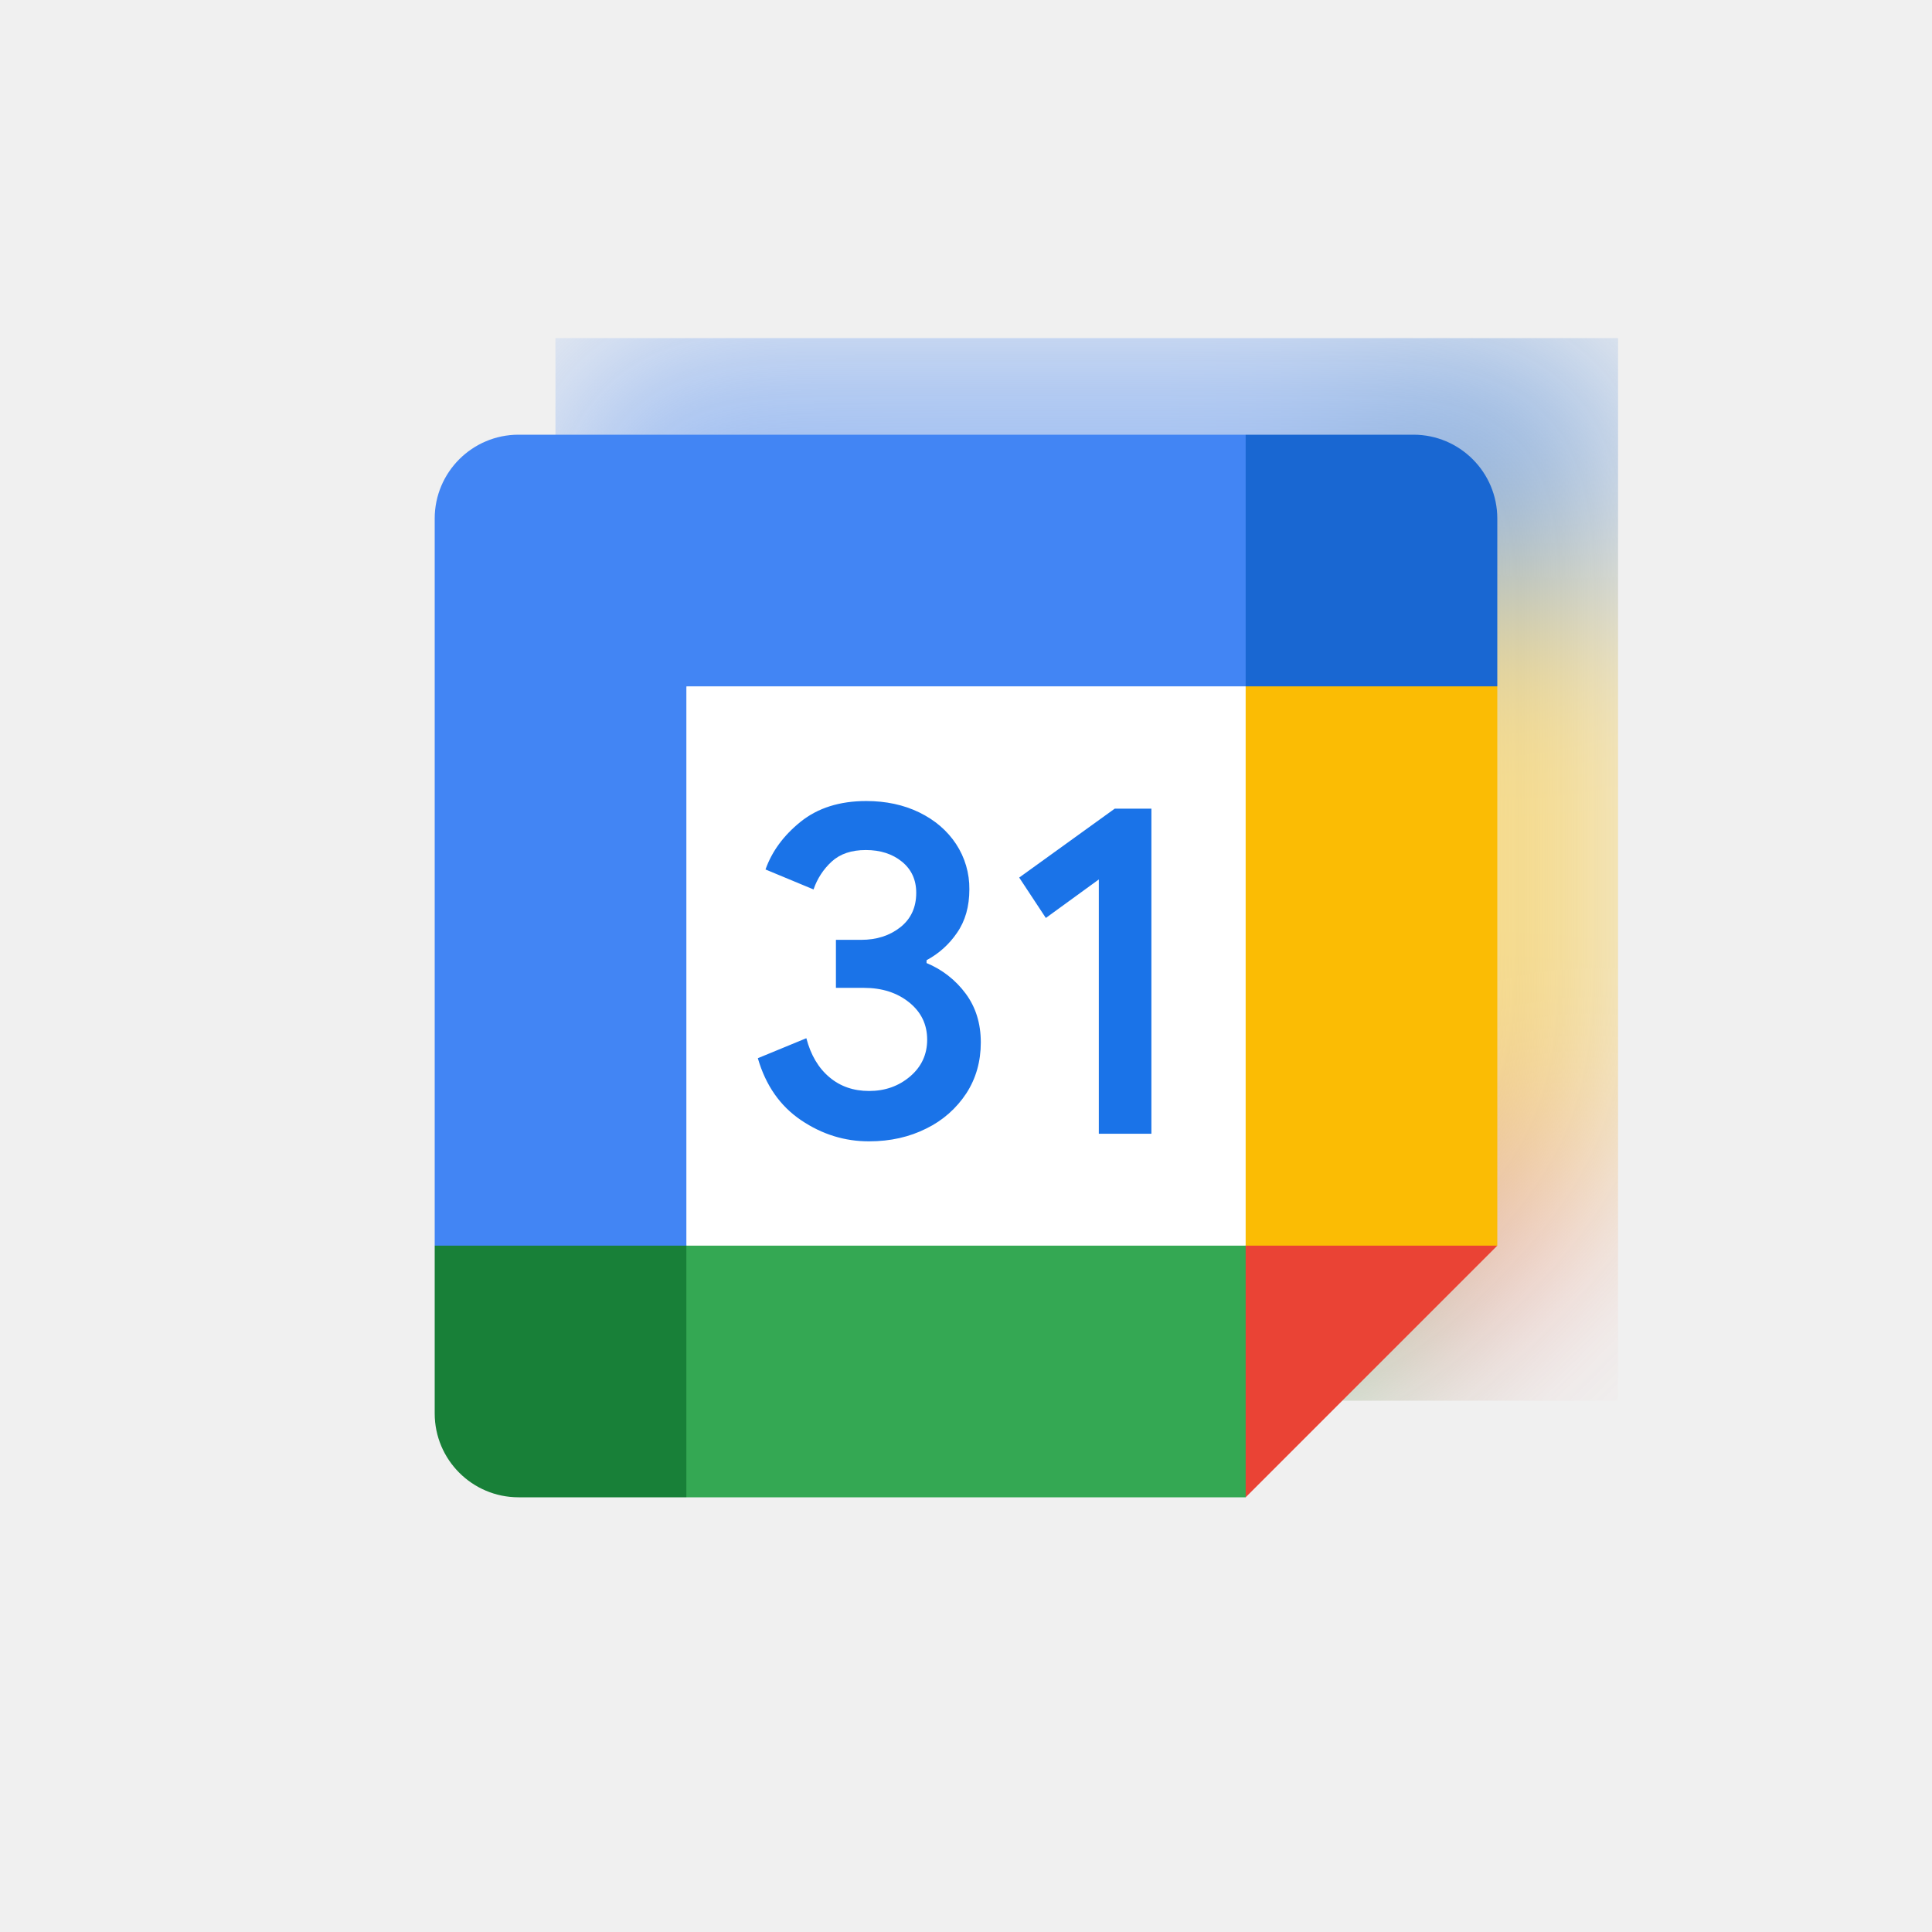
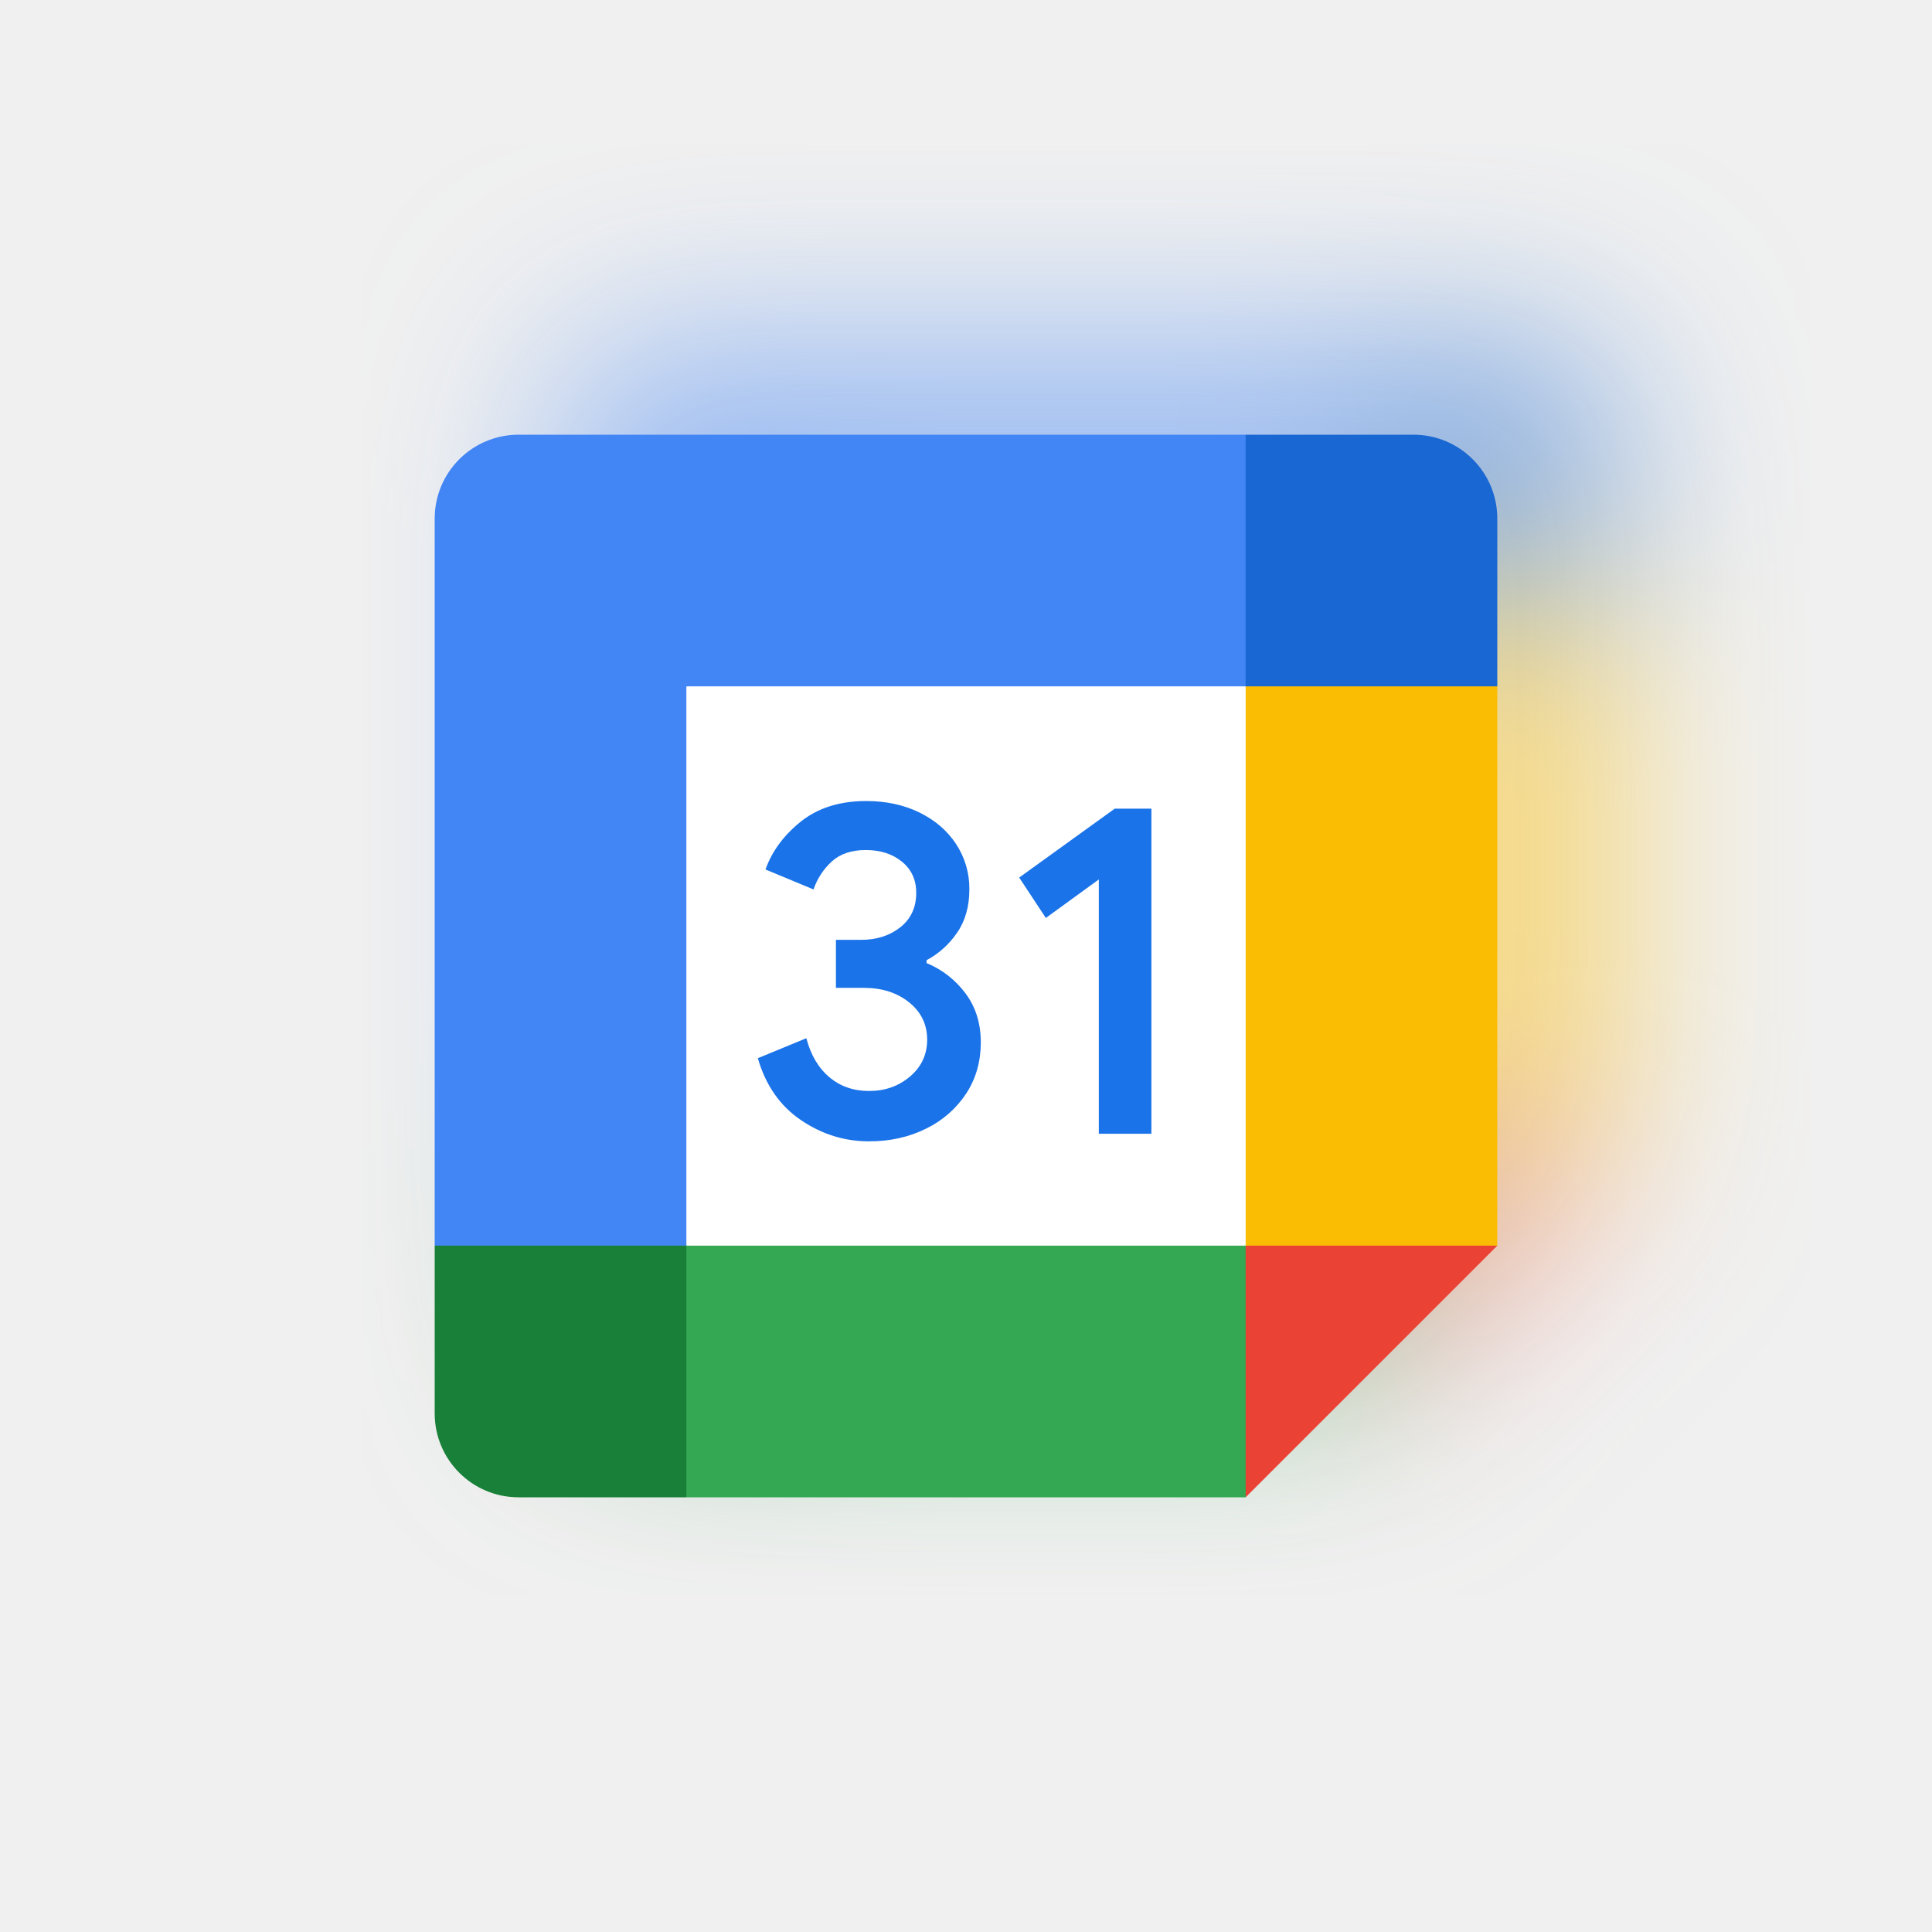
<svg xmlns="http://www.w3.org/2000/svg" width="80" height="80" fill="none" viewBox="0 0 80 80">
-   <g clip-path="url(#a)" filter="url(#b)" opacity=".5">
+   <g filter="url(#a)" opacity=".5">
    <path fill="#fff" d="m56.579 24.421-10.421-1.158-12.737 1.158L32.263 36l1.158 11.579L45 49.026l11.579-1.447 1.157-11.868-1.157-11.29Z" />
    <path fill="#1A73E8" d="M38.172 42.386c-.866-.585-1.465-1.439-1.792-2.568l2.009-.828c.182.695.5 1.233.955 1.615.452.383 1.002.57 1.644.57.658 0 1.222-.199 1.694-.599.471-.4.71-.909.71-1.525 0-.631-.25-1.147-.748-1.546-.498-.4-1.123-.6-1.87-.6h-1.16v-1.988h1.041c.643 0 1.184-.173 1.624-.52.44-.348.66-.823.66-1.428 0-.538-.197-.967-.59-1.288-.394-.321-.892-.483-1.497-.483-.59 0-1.06.156-1.407.472a2.767 2.767 0 0 0-.758 1.16l-1.989-.827c.264-.747.747-1.407 1.456-1.978.71-.57 1.616-.856 2.716-.856.813 0 1.545.156 2.194.471.648.316 1.158.753 1.525 1.309a3.34 3.34 0 0 1 .55 1.878c0 .71-.17 1.309-.512 1.8a3.531 3.531 0 0 1-1.26 1.133v.118a3.823 3.823 0 0 1 1.616 1.26c.42.564.63 1.239.63 2.026 0 .787-.199 1.49-.598 2.107a4.15 4.15 0 0 1-1.653 1.456c-.704.354-1.494.533-2.37.533-1.017.003-1.955-.29-2.82-.874Zm12.328-9.97-2.194 1.595-1.103-1.673 3.957-2.854h1.517v13.463H50.5v-10.53Z" />
    <path fill="#EA4335" d="M56.58 58 67 47.58l-5.21-2.317-5.21 2.316-2.316 5.21L56.579 58Z" />
    <path fill="#34A853" d="M31.105 52.79 33.422 58H56.58V47.579H33.421l-2.316 5.21Z" />
    <path fill="#4285F4" d="M26.474 14A3.473 3.473 0 0 0 23 17.474v30.105l5.21 2.316 5.211-2.316V24.42h23.158l2.316-5.21L56.578 14H26.474Z" />
    <path fill="#188038" d="M23 47.579v6.947A3.473 3.473 0 0 0 26.474 58h6.947V47.579H23Z" />
    <path fill="#FBBC04" d="M56.58 24.42v23.16H67V24.42l-5.21-2.316-5.21 2.316Z" />
    <path fill="#1967D2" d="M67 24.421v-6.947A3.473 3.473 0 0 0 63.526 14H56.58v10.421H67Z" />
  </g>
-   <g clip-path="url(#c)">
+   <g clip-path="url(#b)">
    <path fill="#fff" d="m51.579 28.421-10.421-1.158-12.737 1.158L27.263 40l1.158 11.579L40 53.026l11.579-1.447 1.157-11.868-1.157-11.29Z" />
    <path fill="#1A73E8" d="M33.172 46.386c-.866-.585-1.465-1.439-1.792-2.568l2.009-.828c.182.695.5 1.233.955 1.615.452.383 1.002.57 1.644.57.658 0 1.222-.199 1.694-.599.471-.4.71-.909.71-1.525 0-.631-.25-1.147-.748-1.546-.498-.4-1.123-.6-1.87-.6h-1.16v-1.988h1.041c.643 0 1.184-.173 1.624-.52.44-.348.66-.823.66-1.428 0-.538-.197-.967-.59-1.288-.394-.321-.892-.483-1.497-.483-.59 0-1.06.156-1.407.472a2.767 2.767 0 0 0-.758 1.16l-1.989-.827c.264-.747.747-1.407 1.456-1.978.71-.57 1.616-.856 2.716-.856.813 0 1.545.156 2.194.471.648.316 1.158.753 1.525 1.309a3.34 3.34 0 0 1 .55 1.878c0 .71-.17 1.309-.512 1.8a3.531 3.531 0 0 1-1.26 1.133v.118a3.823 3.823 0 0 1 1.616 1.26c.42.564.63 1.239.63 2.026 0 .787-.199 1.49-.598 2.107a4.15 4.15 0 0 1-1.653 1.456c-.704.354-1.494.533-2.37.533-1.017.003-1.955-.29-2.82-.874Zm12.328-9.97-2.194 1.595-1.103-1.673 3.957-2.854h1.517v13.463H45.5v-10.53Z" />
    <path fill="#EA4335" d="M51.58 62 62 51.58l-5.21-2.317-5.21 2.316-2.316 5.21L51.579 62Z" />
    <path fill="#34A853" d="M26.105 56.79 28.421 62H51.58V51.579H28.421l-2.316 5.21Z" />
    <path fill="#4285F4" d="M21.474 18A3.473 3.473 0 0 0 18 21.474v30.105l5.21 2.316 5.211-2.316V28.42h23.158l2.316-5.21L51.578 18H21.474Z" />
    <path fill="#188038" d="M18 51.579v6.947A3.473 3.473 0 0 0 21.474 62h6.947V51.579H18Z" />
    <path fill="#FBBC04" d="M51.58 28.42v23.16H62V28.42l-5.21-2.316-5.21 2.316Z" />
    <path fill="#1967D2" d="M62 28.421v-6.947A3.473 3.473 0 0 0 58.526 18H51.58v10.421H62Z" />
  </g>
  <defs>
-     <clipPath id="a">
-       <path fill="#fff" d="M23 14h44v44H23z" />
-     </clipPath>
-     <clipPath id="c">
+     <clipPath id="b">
      <path fill="#fff" d="M18 18h44v44H18z" />
    </clipPath>
-     <filter id="b" width="60" height="60" x="15" y="6" color-interpolation-filters="sRGB" filterUnits="userSpaceOnUse">
+     <filter id="a" width="60" height="60" x="15" y="6" color-interpolation-filters="sRGB" filterUnits="userSpaceOnUse">
      <feFlood flood-opacity="0" result="BackgroundImageFix" />
      <feBlend in="SourceGraphic" in2="BackgroundImageFix" result="shape" />
      <feGaussianBlur result="effect1_foregroundBlur_55_2117" stdDeviation="4" />
    </filter>
  </defs>
</svg>
